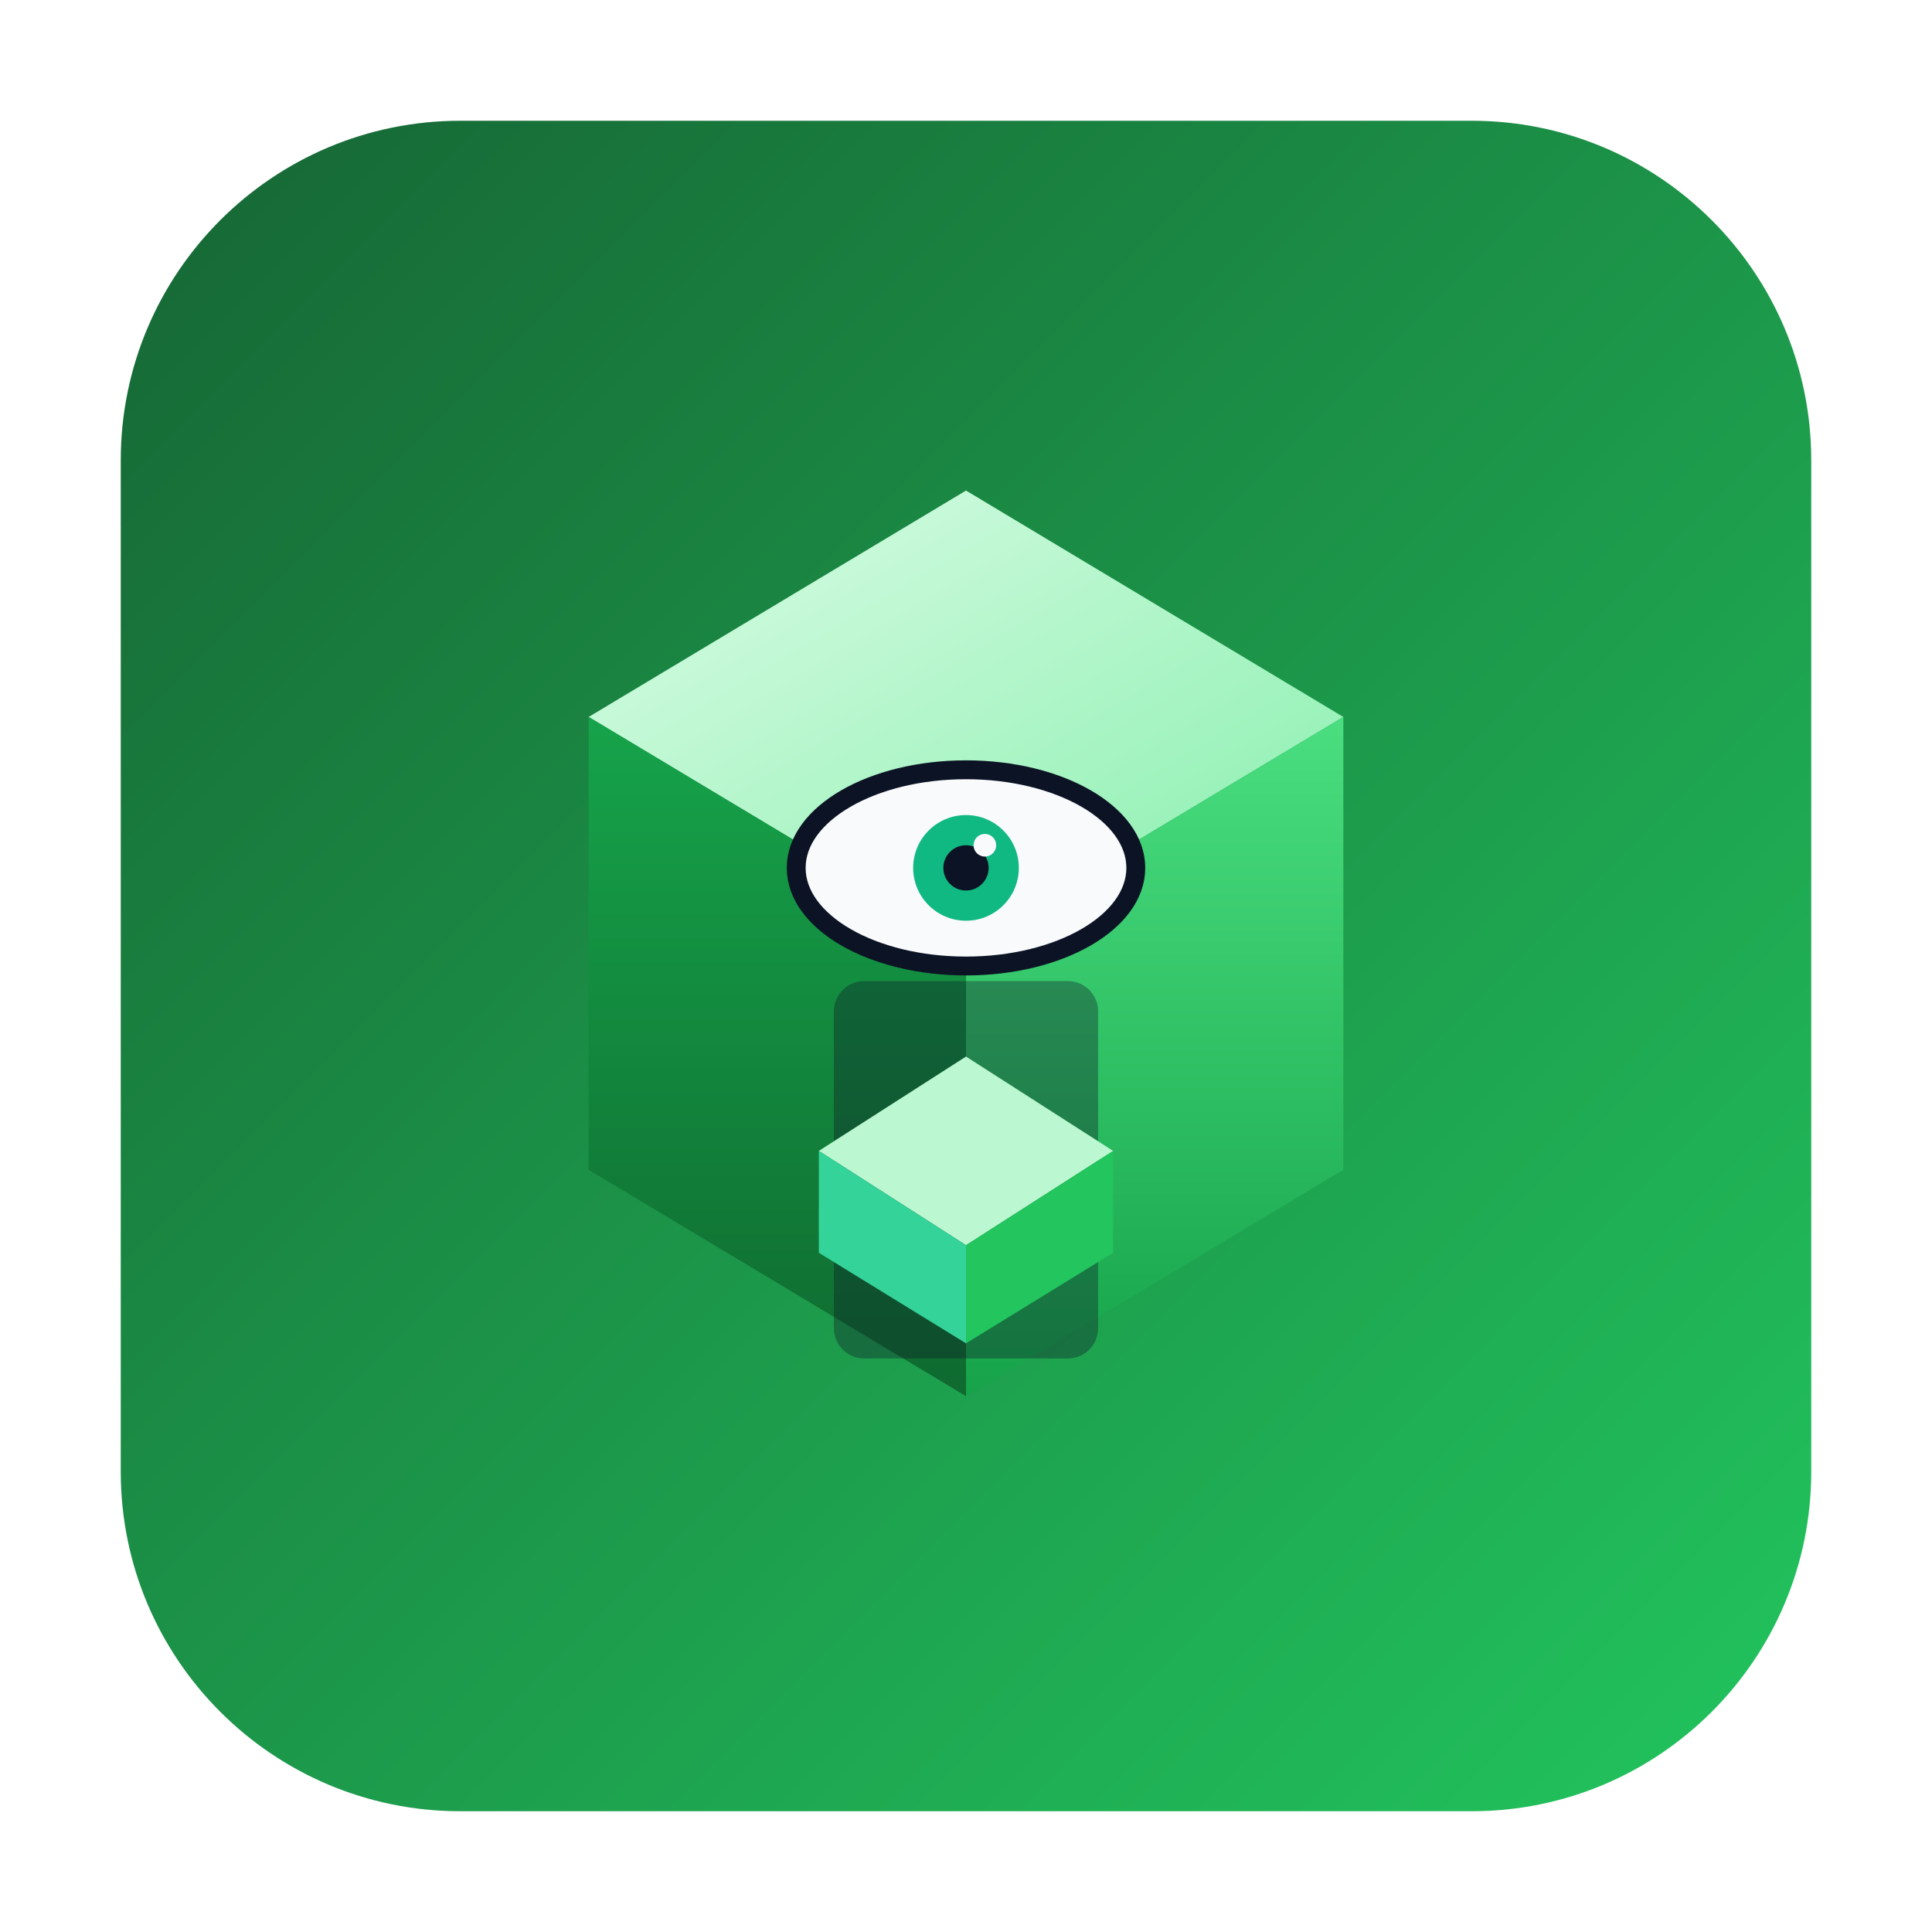
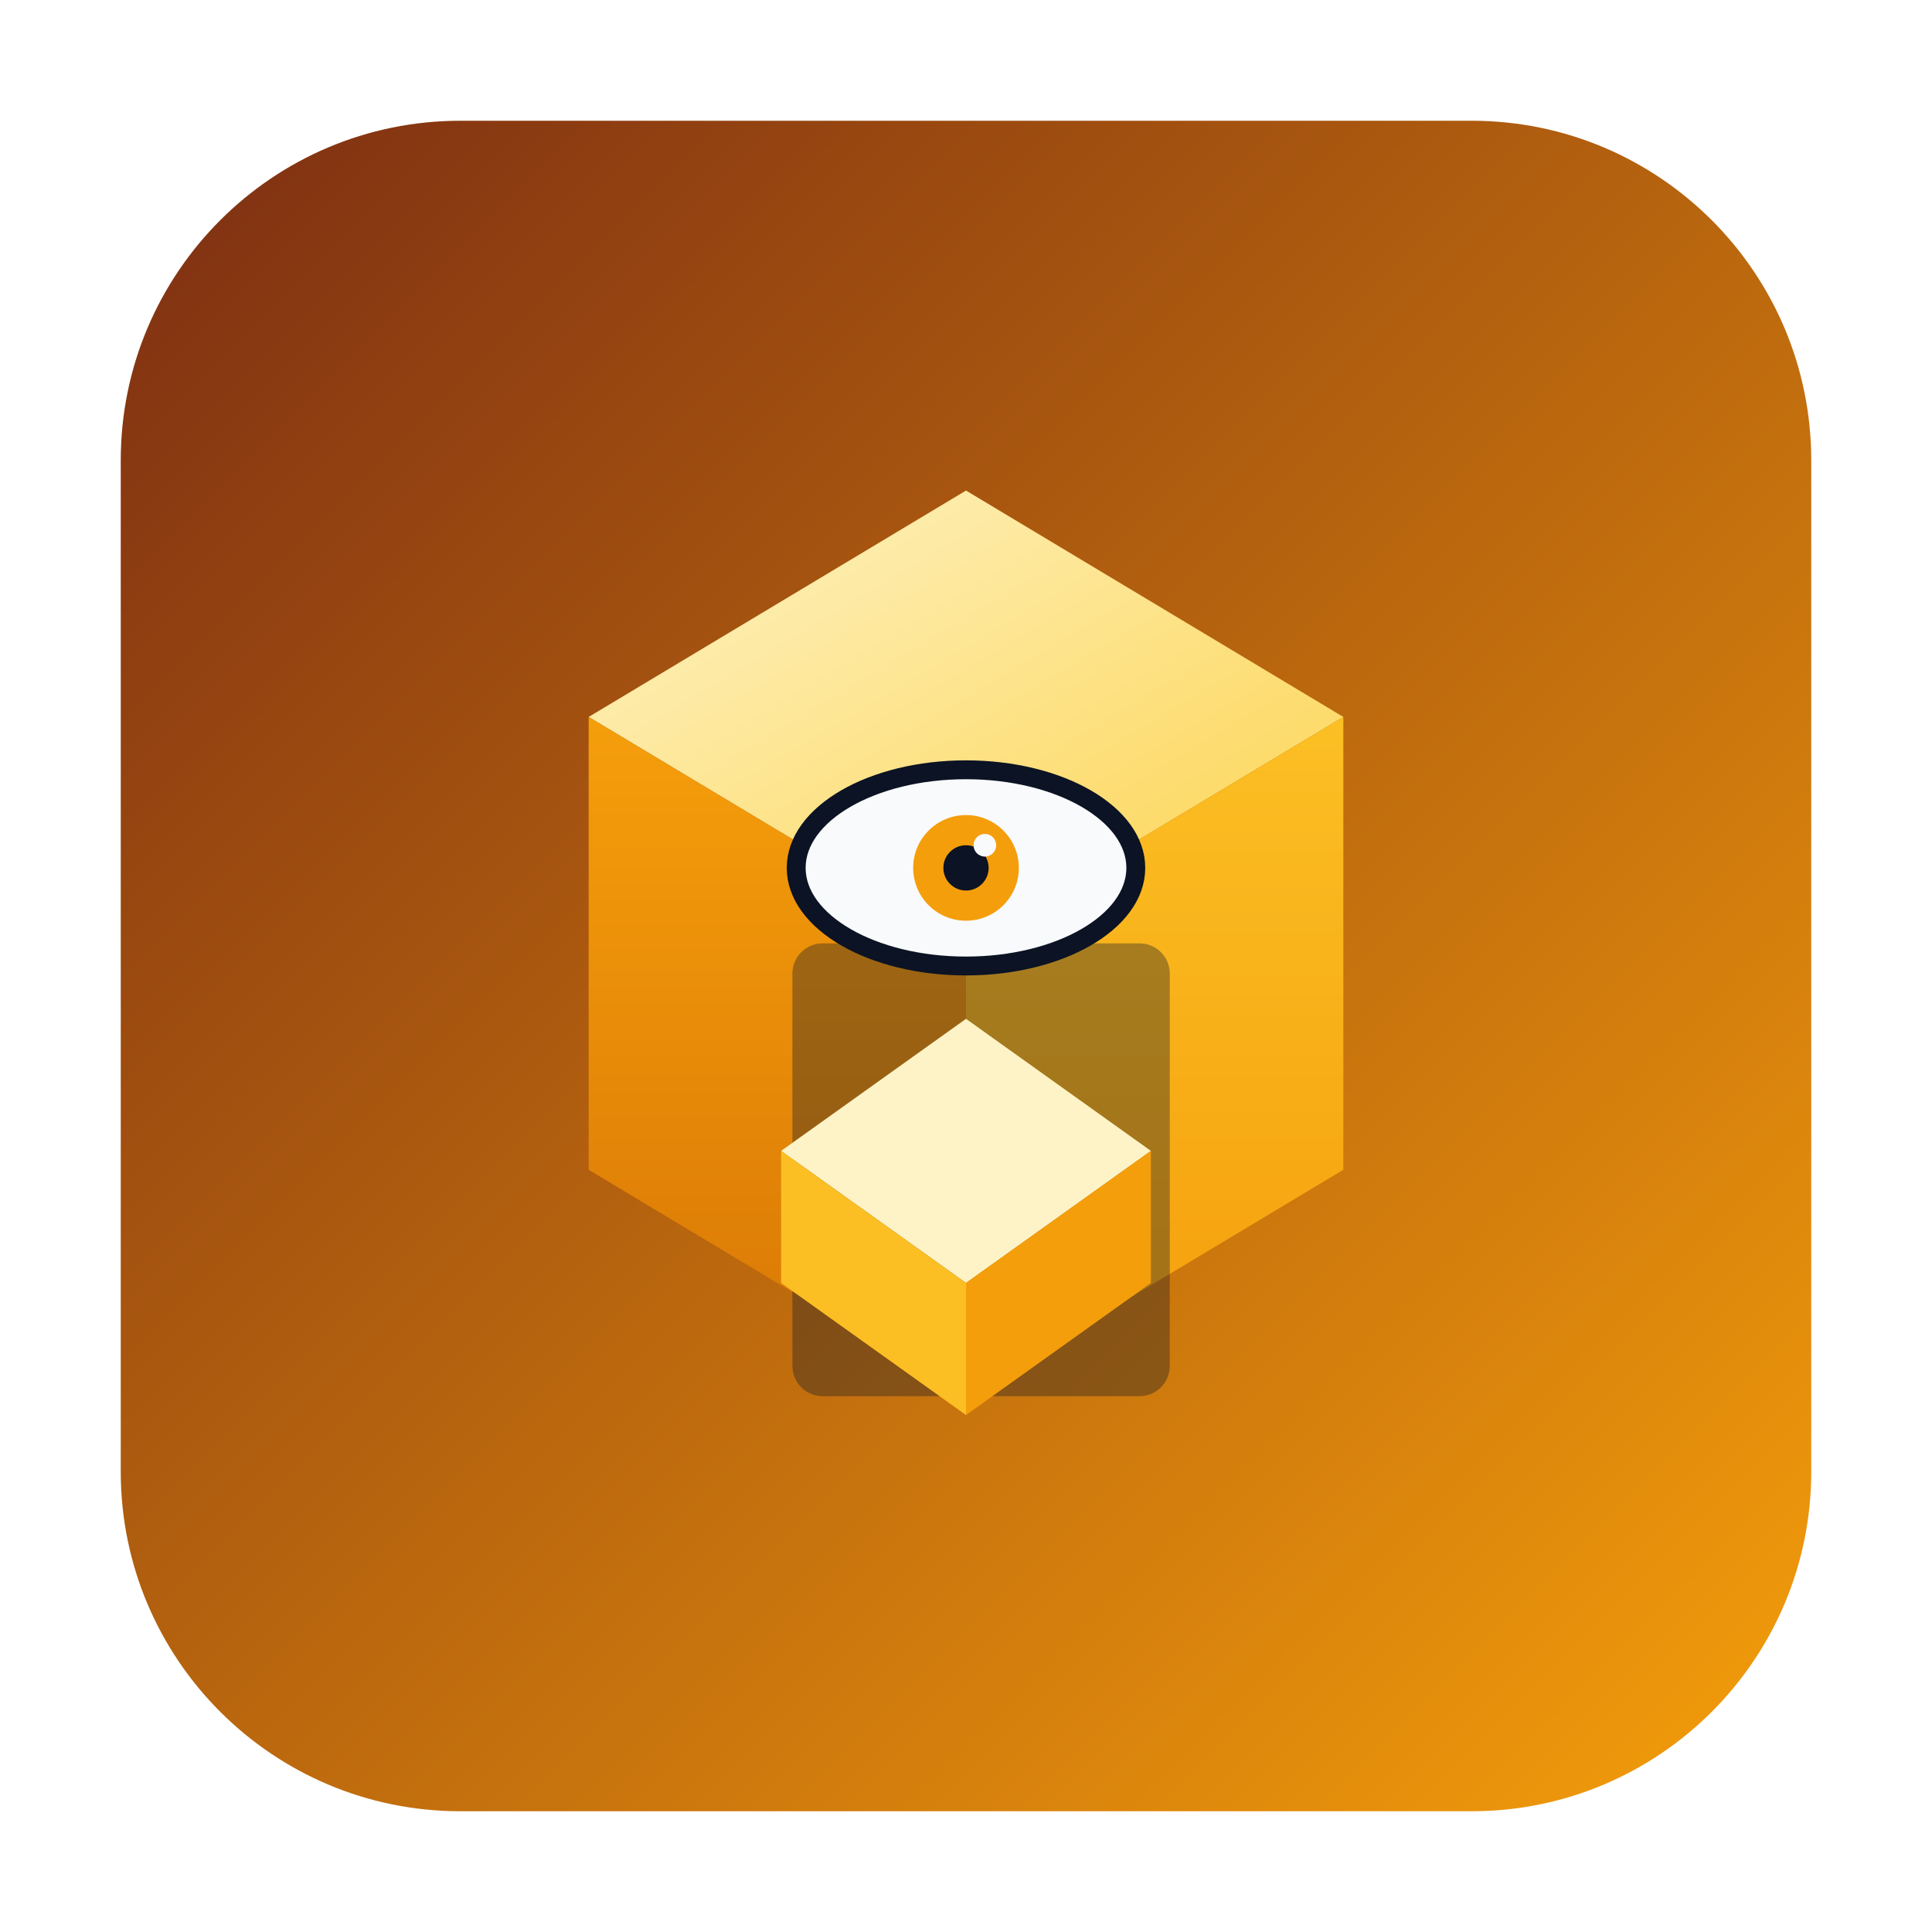
<svg xmlns="http://www.w3.org/2000/svg" width="1024" height="1024" viewBox="0 0 1024 1024">
  <defs>
    <linearGradient id="bg" x1="0" y1="0" x2="1" y2="1">
-       <stop offset="0%" stop-color="#166534" />
-       <stop offset="100%" stop-color="#22C55E" />
+       <stop offset="0%" stop-color="#7C2D12" />
+       <stop offset="100%" stop-color="#F59E0B" />
    </linearGradient>
    <linearGradient id="houseTop" x1="0" y1="0" x2="1" y2="1">
-       <stop offset="0%" stop-color="#DCFCE7" />
-       <stop offset="100%" stop-color="#86EFAC" />
+       <stop offset="0%" stop-color="#FEF3C7" />
+       <stop offset="100%" stop-color="#FCD34D" />
    </linearGradient>
    <linearGradient id="houseLeft" x1="0" y1="0" x2="0" y2="1">
-       <stop offset="0%" stop-color="#16A34A" />
-       <stop offset="100%" stop-color="#0F6A30" />
+       <stop offset="0%" stop-color="#F59E0B" />
+       <stop offset="100%" stop-color="#D97706" />
    </linearGradient>
    <linearGradient id="houseRight" x1="0" y1="0" x2="0" y2="1">
-       <stop offset="0%" stop-color="#4ADE80" />
-       <stop offset="100%" stop-color="#16A34A" />
+       <stop offset="0%" stop-color="#FBBF24" />
+       <stop offset="100%" stop-color="#F59E0B" />
    </linearGradient>
  </defs>
  <rect x="64" y="64" width="896" height="896" rx="180" ry="180" fill="url(#bg)" />
  <polygon points="512,260 712,380 512,500 312,380" fill="url(#houseTop)" />
  <polygon points="312,380 512,500 512,740 312,620" fill="url(#houseLeft)" />
  <polygon points="712,380 512,500 512,740 712,620" fill="url(#houseRight)" />
-   <rect x="442" y="520" width="140" height="200" rx="16" fill="#0B1324" opacity="0.35" />
-   <polygon points="512,560 590,610 512,660 434,610" fill="#BBF7D0" />
-   <polygon points="434,610 512,660 512,712 434,664" fill="#34D399" />
-   <polygon points="590,610 512,660 512,712 590,664" fill="#22C55E" />
+   <rect x="420" y="500" width="200" height="240" rx="16" fill="#0B1324" opacity="0.35" />
+   <polygon points="512,540 610,610 512,680 414,610" fill="#FEF3C7" />
+   <polygon points="414,610 512,680 512,750 414,680" fill="#FBBF24" />
+   <polygon points="610,610 512,680 512,750 610,680" fill="#F59E0B" />
  <ellipse cx="512" cy="460" rx="90" ry="52" fill="#F8FAFC" stroke="#0B1324" stroke-width="10" />
-   <circle cx="512" cy="460" r="28" fill="#10B981" />
+   <circle cx="512" cy="460" r="28" fill="#F59E0B" />
  <circle cx="512" cy="460" r="12" fill="#0B1324" />
  <circle cx="522" cy="448" r="6" fill="#F8FAFC" />
</svg>
